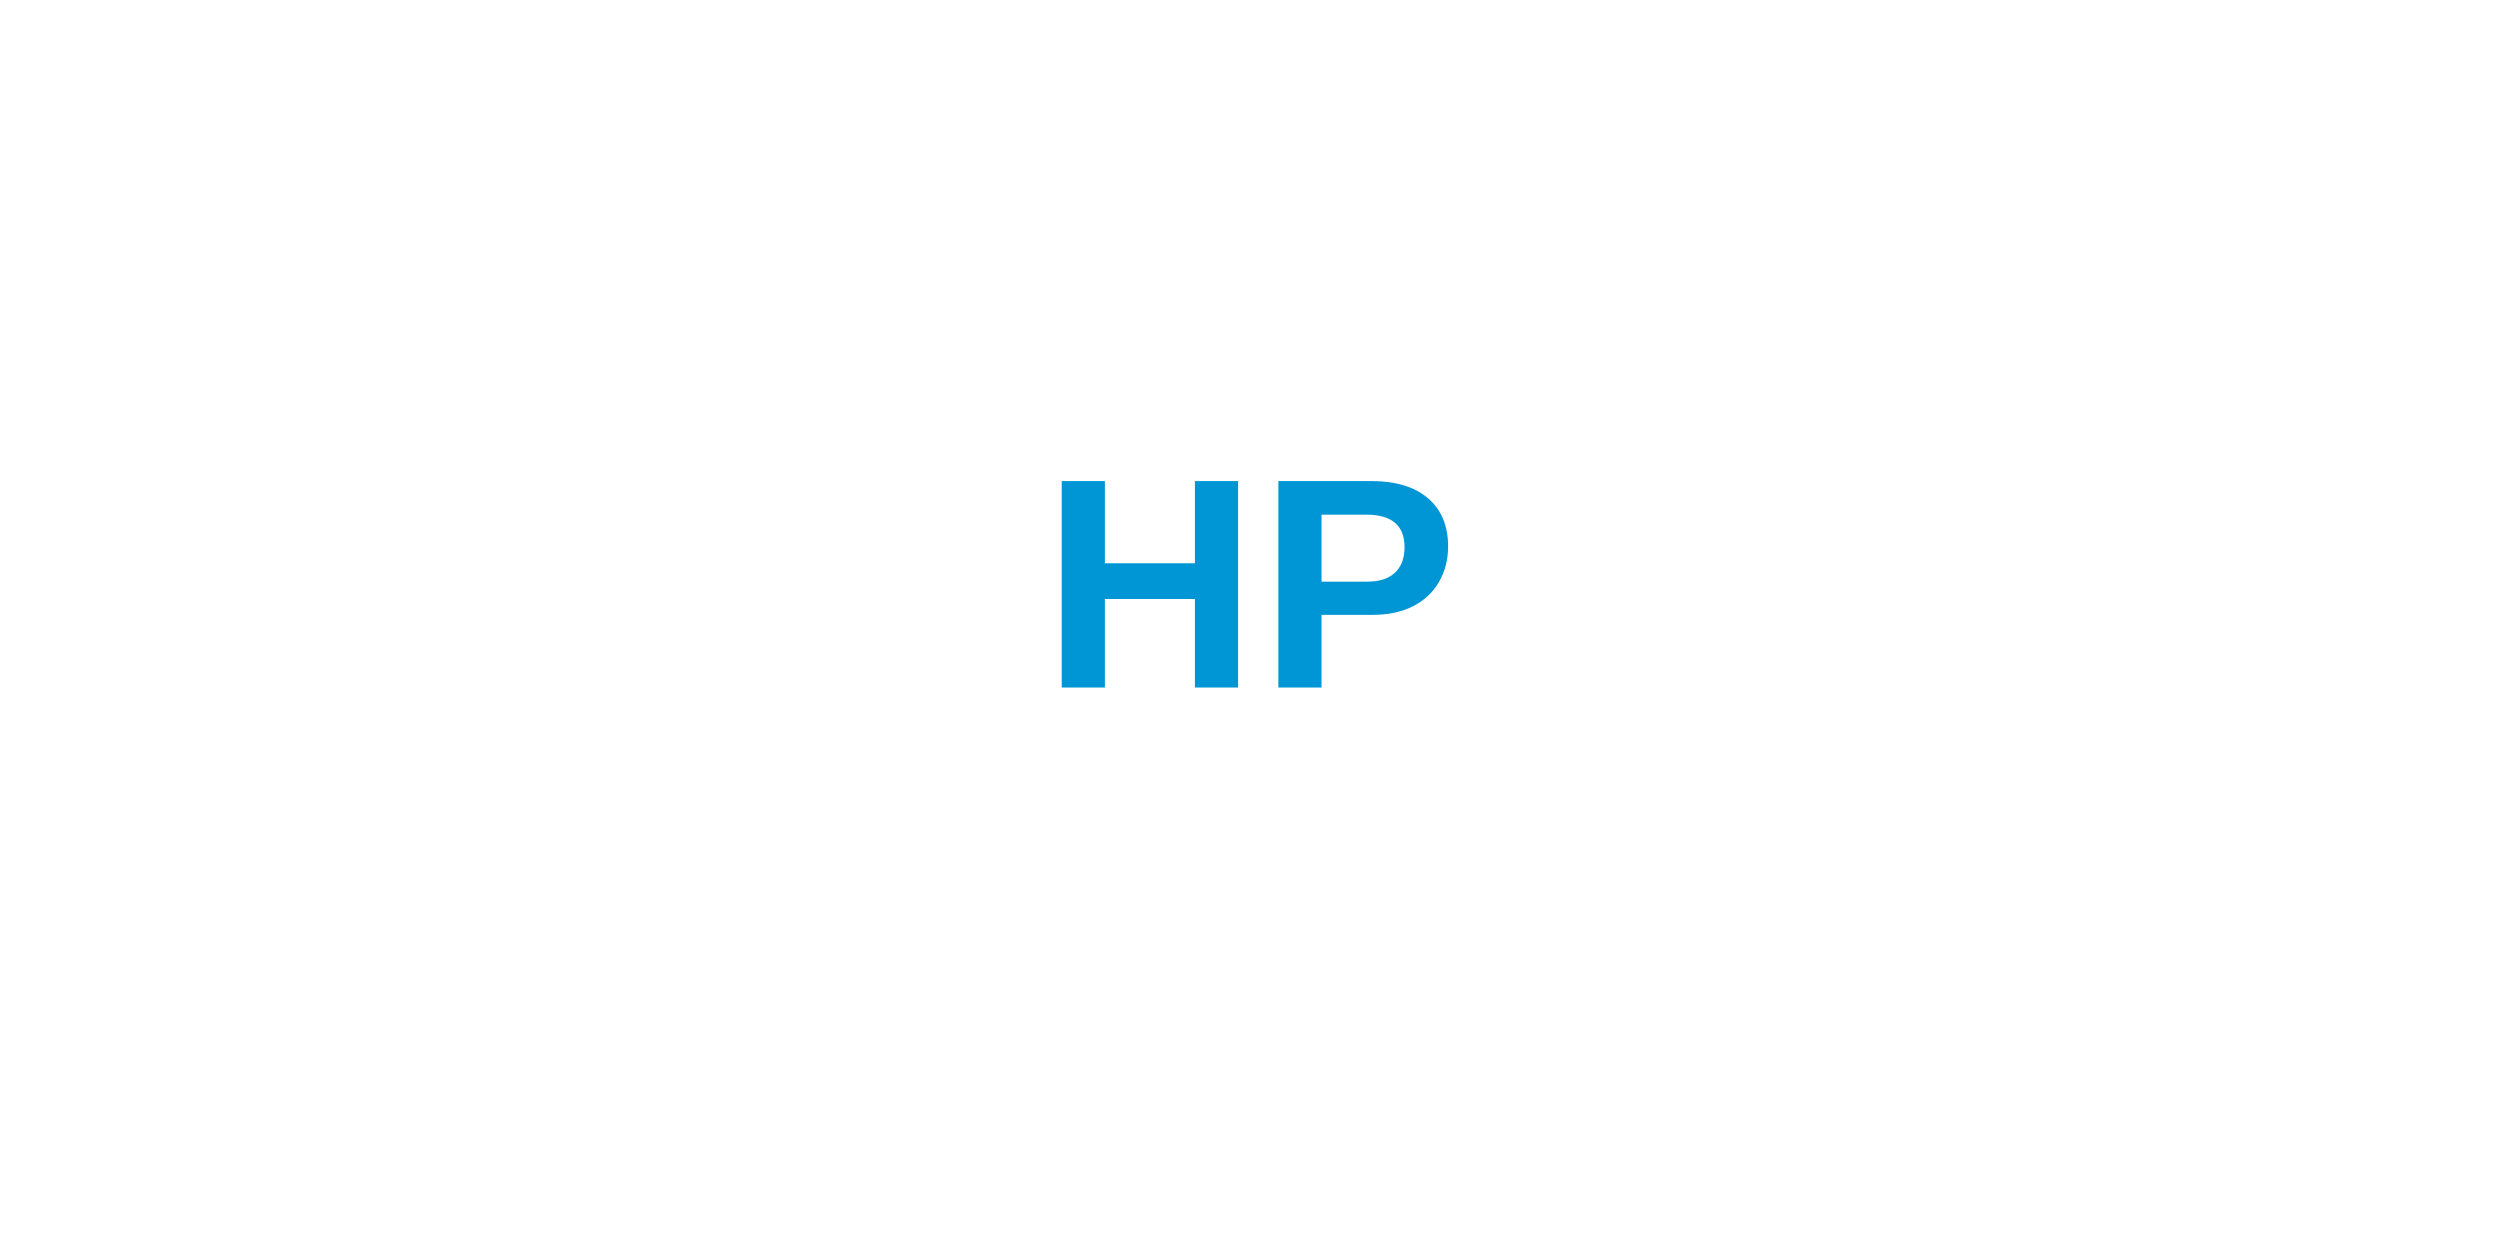
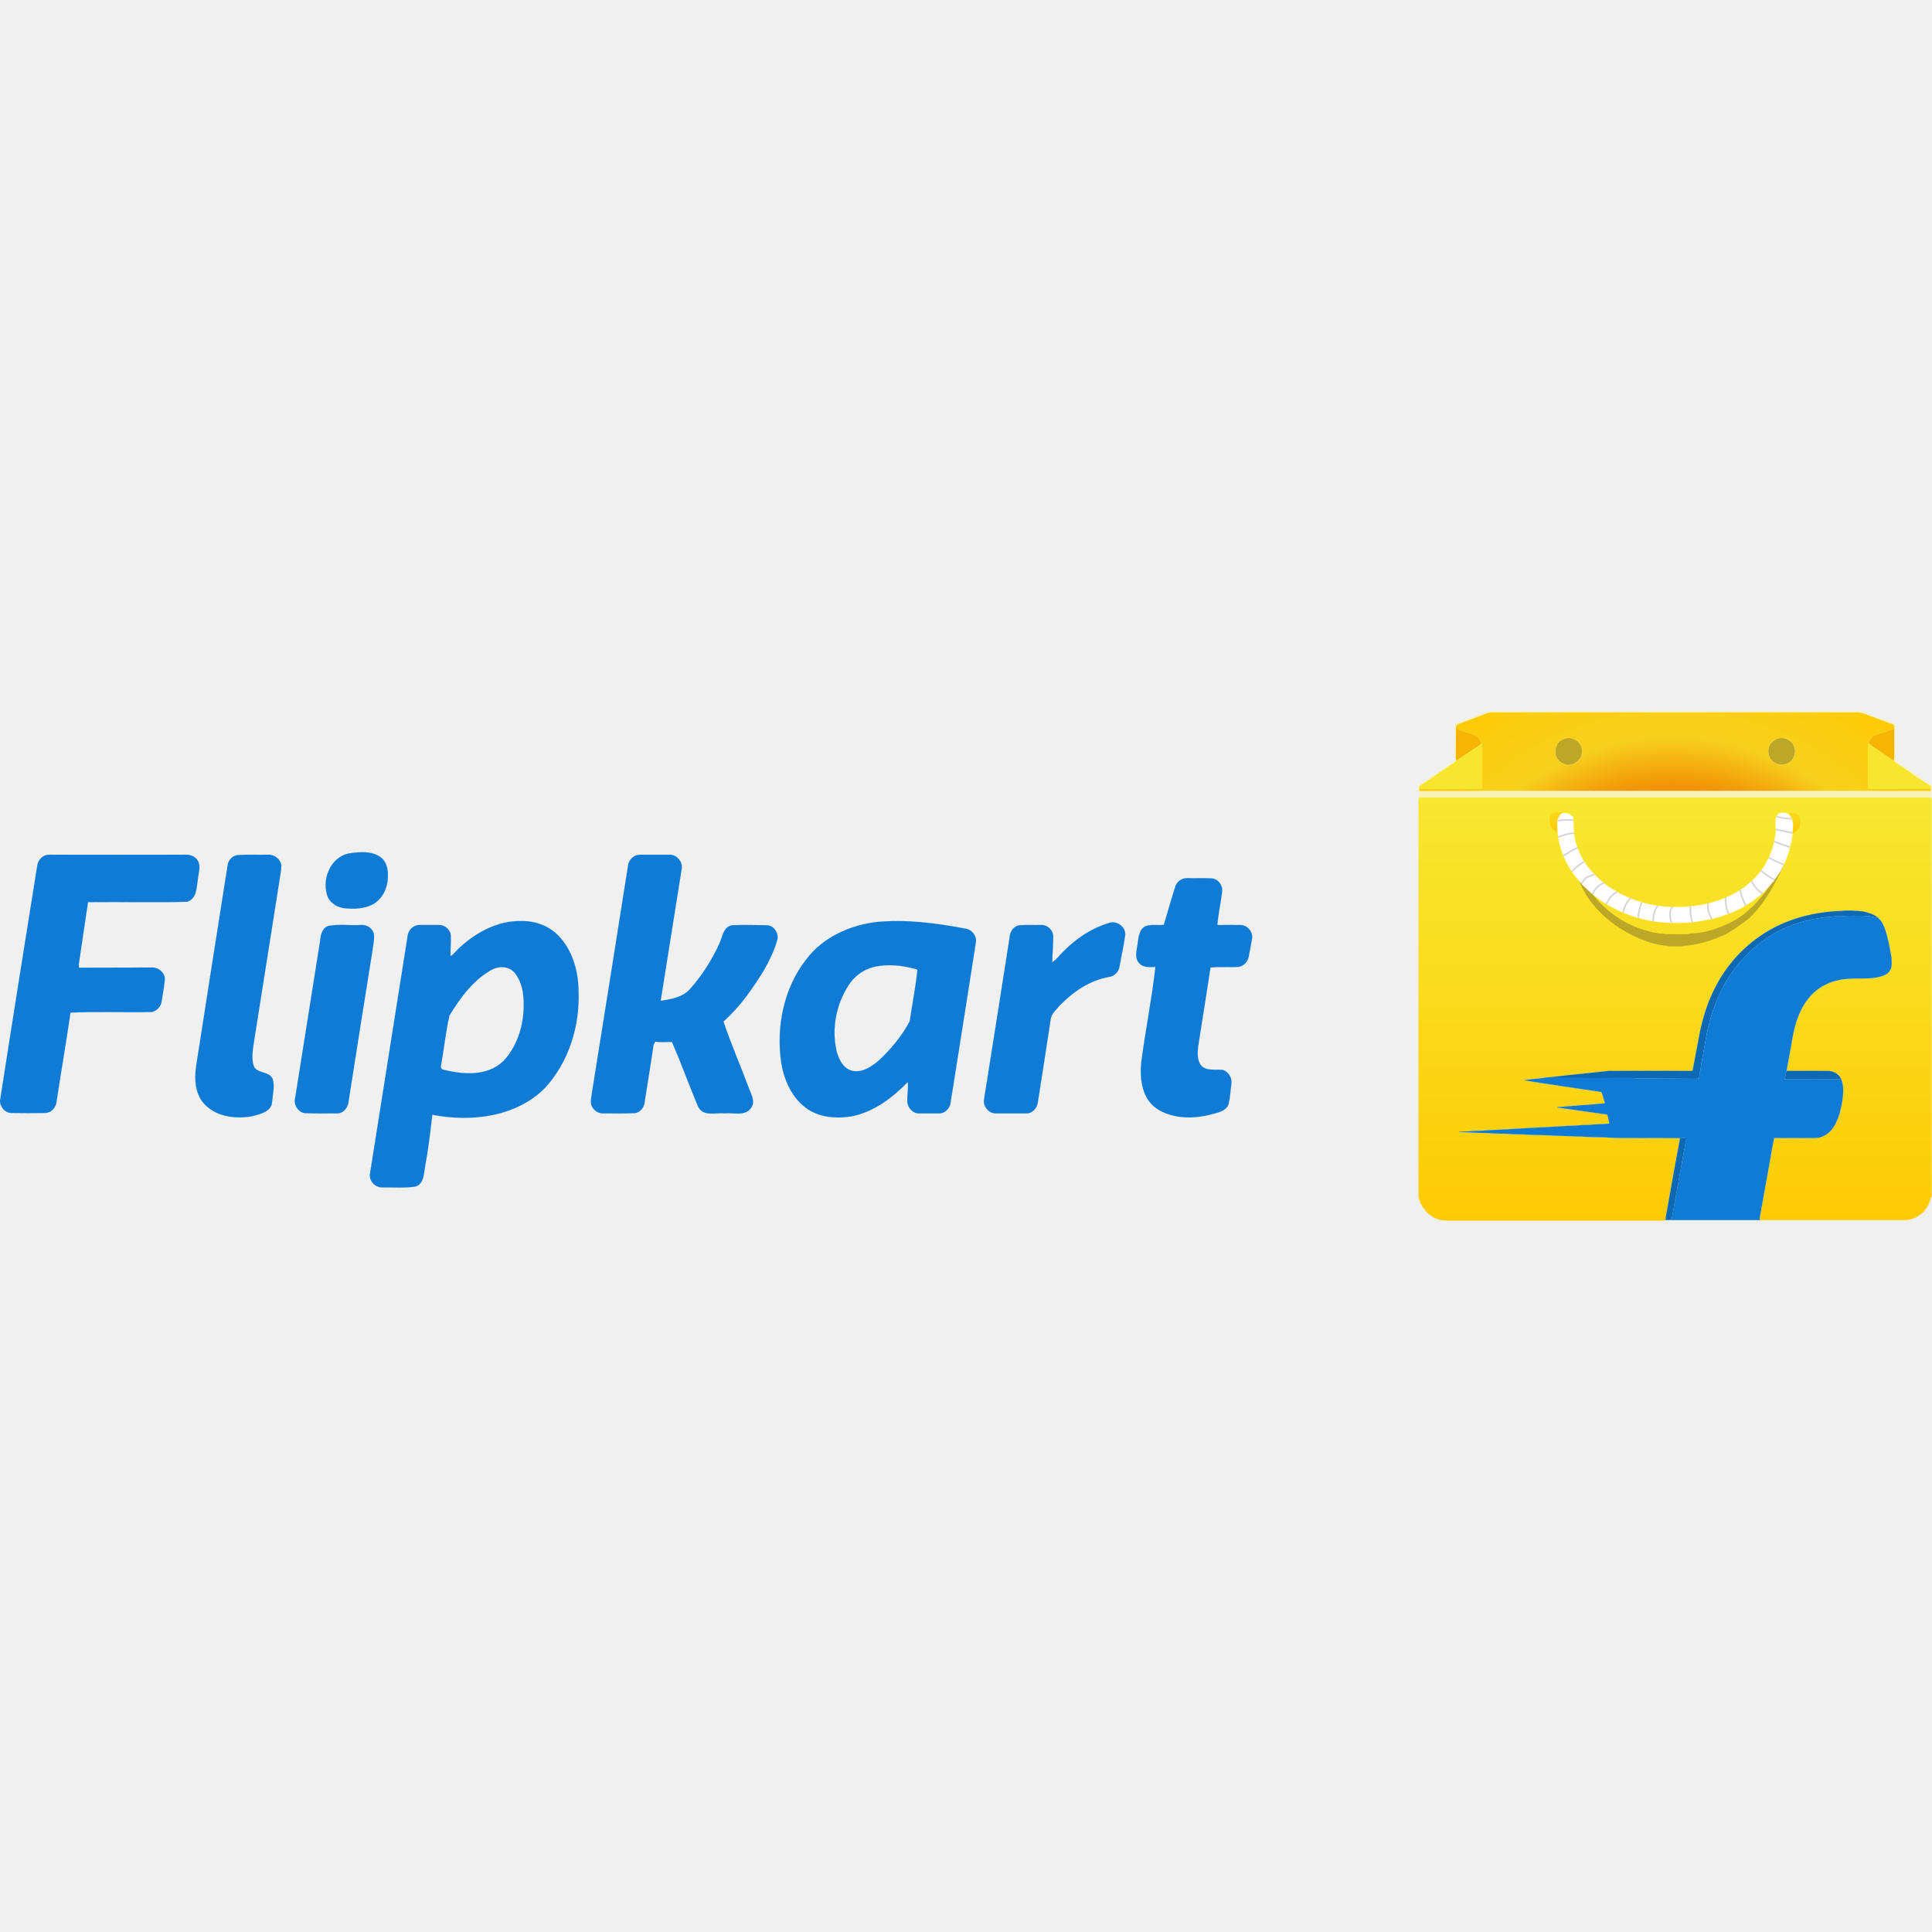
- <svg xmlns="http://www.w3.org/2000/svg" width="200" height="100" viewBox="0 0 200 100">
-   <rect width="200" height="100" fill="white" />
-   <text x="100" y="55" text-anchor="middle" font-family="Arial, sans-serif" font-size="24" font-weight="bold" fill="#0096D6">HP</text>
+ <svg xmlns="http://www.w3.org/2000/svg" xmlns:xlink="http://www.w3.org/1999/xlink" width="800px" height="800px" viewBox="-1925.465 -940.928 2683.286 2683.286">
+   <linearGradient id="a" gradientUnits="userSpaceOnUse" x1="400.91" y1="539.855" x2="400.91" y2="-47.91" gradientTransform="matrix(1 0 0 -1 .14 706.454)">
+     <stop offset="0" stop-color="#f7e830" />
+     <stop offset="1" stop-color="#fdcb06" />
+   </linearGradient>
+   <path fill="url(#a)" stroke="#FCD109" stroke-width=".094" d="M757.3 169.6c-.3-1-.602-2-1-3-236.9.1-473.7 0-710.5.1-.6.7-1 1.4-1.1 2.3 0 183.7 0 367.299-.102 551 1.5 9.799 6.9 18.699 14.102 25.4.3.1 1 .197 1.3.299 3.7 3.898 9 5.801 14 7.6 3.7-.199 7.3 1.4 11 1h294c2.8-.1 5.698.4 8.398-.699.102-.398.2-1.1.3-1.5.102-.5.2-1.6.301-2.199 6.301-35.199 12.399-70.5 19.101-105.699l.6-4.5c-27.199-.102-54.5 0-81.699-.102-6.601-.199-13.399 0-20-.801-11.299-.5-22.699-.1-33.999-1.199-14 0-27.9-1.301-41.9-1.301-11-1.1-22.1-.699-33.2-1.199-7.198-.898-14.6-.5-21.898-.801-11.9-1.299-24-.398-35.9-1.699-12.6.102-25.2-1-37.8-1.301.1-.1.2-.5.2-.6 4.2.1 8.3-.199 12.5-.299 9.3-1.201 18.7-.4 28-1.701 9.7 0 19.3-1.299 29-1.299 8.6-1.201 17.3-.5 25.898-1.701 10.102 0 20-1.299 30.102-1.4 8.3-1.1 16.7-.5 25-1.6 9.7.1 19.3-1.4 29-1.299 9.5-1.102 19.198-.803 28.698-1.803-.898-3.697-1.6-7.398-2.398-11.1-.7-2.299-3.5-1.799-5.3-2.1-21.7-3.102-43.3-6.199-64.9-9.199 1.4-1.102 3.3-.602 4.9-.801 16.8-1.301 33.5-2.801 50.3-4 3.8-.199 7.5-.9 11.3-1-1.7-5.199-2.7-10.9-5-15.699-35.898-5.5-71.8-10.4-107.6-16.301 9.3-1.5 18.7-2.199 28-3.199l.8-.301c29.7-3.102 59.5-6.602 89.2-9.5 37.698-.199 75.3-.102 113 0 1.198-.199 3.3.398 3.5-1.301 3.1-16.199 6.1-32.398 9.198-48.6 4.3-22.498 11.1-44.699 21.6-65.199 16.5-33 42.6-61 74.398-79.599 29.7-17.4 64.102-25.8 98.302-27.4 11.1-1 22.3-.7 33.3.7 7.2 1.7 14.6 3.7 20.3 8.6 4.7 3.8 7.5 9.4 9.6 15 4.602 13.3 7.2 27.1 9.4 41 .1 5.6 1.1 11.9-1.9 17-2.8 5-8.398 7.4-13.699 8.9-19.301 5-39.5.299-58.801 5-15.898 3.4-30.699 12.199-40.8 24.9-11.899 14.799-18.2 33.197-21.7 51.6-2.699 16.4-6.1 32.799-8.8 49.299 19 .102 38.101-.1 57.2.102 7.6 0 15.4 4.199 18.5 11.398 4 9.201 3.1 19.602 1.8 29.301-1.6 10.9-4.2 21.699-9.1 31.699-4.102 8.5-10.9 16.301-20.2 19.301-4.8 1.9-10 1.5-15.1 1.5-16.802 0-33.602.199-50.4 0-2.7 12.301-4.5 24.9-6.9 37.4-4.398 24.299-8.699 48.699-13.1 73.1-.1.801-.2 2.5-.2 3.4 7.9.4 15.8 0 23.7.199 58.6 0 117.3-.102 176 0 6.3.201 12.7-1.299 18.2-4.4 3.3-1.199 5.3-4.1 8.2-5.699 2.8-1.6 3.6-4.898 6-7 2.6-4.6 5.3-9.398 5.5-14.801.3 0 1.1-.1 1.5-.199C757.198 537.6 757.5 353.6 757.3 169.6z" />
+   <path fill="#F8F3B5" stroke="#F8F3B5" stroke-width=".094" d="M137.9 48.6c8.5-2.7 17.4-.9 26.102-1.5 163.3.1 326.6 0 489.898 0 9.7-.4 18.2 5.1 27.2 7.9 7.2 2.9 14.7 5.2 21.9 8.3 1.5.6 2.6 1.9 3.698 3-.1 13.2 0 26.5 0 39.8.102 3.5-.5 7.1.7 10.5 2.102.3 3.2 1.9 4.602 3.2 6.6 3 12.198 7.9 18.198 11.9 9 6.4 18.602 12 27.4 18.6.399 2.6.1 5.3-.7 7.7-.898 2.8-.3 5.8-.6 8.6-236.9.1-473.7 0-710.5.1-.5-3.3.4-6.6-1-9.7-.2-2.6-1.1-6 1.4-7.8 10-7 20.6-13.3 30.398-20.7 6.102-3.9 12-7.9 17.9-11.9 1.2-2 .8-4.5.8-6.7 0-14.5 0-29 .1-43.5 3.4-4.4 9.302-4.9 14-7.1 9.504-3.6 19.104-7.1 28.504-10.7m.6 1.7c-12.8 4.9-25.7 9.6-38.5 14.5-1.7.3-2.602 1.8-3.5 3.1.1.8.2 2.2.2 3-.102 12 0 24-.102 36 .102 3-.3 6 .8 8.7-1.3 1.3-2.698 2.6-4.3 3.6-14.5 9.4-28.5 19.6-43 28.9-2.5 1.5-5.3 3.5-4.5 6.8-.5 1.8.4 3.3 2.3 2.8 31.4-.2 62.7.2 94.102-.3 46.7 0 93.3.1 140 0l.7-.3c2.1.5 4.198.3 6.398.3 84.6 0 169.2.1 253.899 0 26.601.1 53.301 0 80 0 44 0 88.101.4 132.101.2 1.3-.3 1.7-1.2 1.2-2.8-.102-1.6.5-3.8-1.2-4.8-7-3.3-13-8.4-19.7-12.4-2.398-2-5.5-3.1-7.3-5.8-6.9-3.9-13.3-8.7-20.101-13-1.301-.8-2.301-2.1-3.399-3.2.6-2.1.8-4.4.8-6.6-.1-12.7 0-25.4-.1-38.1.3-2 .199-4.3-1.602-5.6-12-4.3-23.898-8.9-35.8-13.3-3.7-1.8-7.8-2.8-11.8-3.4h-511.1c-2.196.1-4.296 1.2-6.496 1.7z" />
+   <path fill="#F7B402" stroke="#F7B402" stroke-width=".094" d="M96.7 70.9c8.8 3.7 18.198 5.8 27.1 9.4 4.8 1.9 6.3 7.1 8.4 11.3-2.102 2.1-4.602 3.8-7.102 5.4-9.2 6.2-18.6 12.2-27.7 18.6-1.1-2.7-.698-5.7-.8-8.7.102-12 .002-24 .102-36zM678.198 80.3c8.9-3.5 18.2-5.9 27.102-9.4.1 12.7 0 25.4.1 38.1 0 2.2-.2 4.5-.8 6.6-7.8-5.4-15.7-10.5-23.5-15.8-3.8-2.8-8-4.9-11.4-8.3 2.1-4.2 3.7-9.3 8.498-11.2z" />
+   <path fill="#BDA727" stroke="#BDA727" stroke-width=".094" d="M249.3 84.4c11-2.6 23.3 7.2 22.4 18.7.1 11.3-11.802 20.5-22.7 17.9-4.4-1.5-8.602-3.8-11.3-7.7-3.5-5.3-4.302-12.4-1.5-18.2 2-5.6 7.4-9.4 13.1-10.7zM534.6 90.7c4.6-5.1 11.9-8 18.7-6.2 5.1 1.5 10.1 4.8 12.3 9.8 4.4 8.6 1 20.2-7.6 24.7-7.602 4.2-17.2 2.2-23-3.9-5.9-6.7-6.302-17.7-.4-24.4z" />
+   <path fill="#F7E62D" stroke="#F7E62D" stroke-width=".094" d="M125.1 97c2.5-1.6 5-3.3 7.102-5.4l.698.7c.7 5.2.2 10.5.4 15.7-.3 15.6.3 31.3-.4 46.9-29.1 0-58.198-.2-87.3 0-.8-3.3 2-5.3 4.5-6.8 14.5-9.3 28.5-19.5 43-28.9 1.602-1 3-2.3 4.3-3.6 9.1-6.4 18.5-12.4 27.7-18.6zM668.698 95c0-1.3.302-2.4 1-3.5 3.4 3.4 7.602 5.5 11.4 8.3 7.8 5.3 15.7 10.4 23.5 15.8 1.1 1.1 2.1 2.4 3.399 3.2 6.801 4.3 13.199 9.1 20.101 13 1.8 2.7 4.899 3.8 7.3 5.8 6.7 4 12.7 9.1 19.7 12.4 1.7 1 1.1 3.2 1.2 4.8-29.102.1-58.102-.1-87.2.1-.5-4-.2-8-.3-11.9.002-16-.198-32-.1-48z" />
+   <radialGradient id="b" cx="397.845" cy="271.776" r="478.08" gradientTransform="matrix(1 0 0 -1 .14 706.454)" gradientUnits="userSpaceOnUse">
+     <stop offset=".596" stop-color="#f29405" />
+     <stop offset=".736" stop-color="#f7d01e" />
+     <stop offset="1" stop-color="#fdcb06" />
+   </radialGradient>
+   <path fill="url(#b)" stroke="#FCD109" stroke-width=".094" d="M756.3 154.8c-29.102.1-58.102-.1-87.2.1-.5-4-.2-8-.3-11.9 0-16-.2-32-.102-48 0-1.3.302-2.4 1-3.5 2.102-4.2 3.7-9.3 8.5-11.2 8.9-3.5 18.2-5.9 27.102-9.4.3-2 .2-4.3-1.602-5.6-12-4.3-23.898-8.9-35.8-13.3-3.7-1.8-7.8-2.8-11.8-3.4h-511.1c-2.2.1-4.3 1.2-6.5 1.7-12.8 4.9-25.7 9.6-38.5 14.5-1.7.3-2.602 1.8-3.5 3.1.1.8.2 2.2.2 3 8.8 3.7 18.198 5.8 27.1 9.4 4.8 1.9 6.3 7.1 8.4 11.3l.698.7c.7 5.2.2 10.5.4 15.7-.3 15.6.3 31.3-.4 46.9-29.1 0-58.198-.2-87.3 0-.5 1.8.4 3.3 2.3 2.8 31.4-.2 62.7.2 94.102-.3 46.7 0 93.3.1 140 0l.7-.3c2.1.5 4.198.3 6.398.3 84.6 0 169.2.1 253.899 0 26.601.1 53.301 0 80 0 44 0 88.101.4 132.101.2 1.304-.3 1.704-1.2 1.204-2.8zM236.2 95.1c2-5.6 7.398-9.4 13.1-10.7 11-2.6 23.3 7.2 22.4 18.7.1 11.3-11.802 20.5-22.7 17.9-4.4-1.5-8.602-3.8-11.3-7.7-3.5-5.3-4.3-12.4-1.5-18.2zm298.4-4.4c4.6-5.1 11.9-8 18.7-6.2 5.1 1.5 10.1 4.8 12.3 9.8 4.4 8.6 1 20.2-7.6 24.7-7.602 4.2-17.2 2.2-23-3.9-5.9-6.7-6.302-17.7-.4-24.4z" />
+   <linearGradient id="c" gradientUnits="userSpaceOnUse" x1="564.459" y1="518.642" x2="564.626" y2="490.809" gradientTransform="matrix(1 0 0 -1 .14 706.454)">
+     <stop offset="0" stop-color="#fada1c" />
+     <stop offset="1" stop-color="#fdcb06" />
+   </linearGradient>
+   <path fill="url(#c)" stroke="#FCD109" stroke-width=".094" d="M560.088 198.746c1.398.3-7.288-8.346-5.588-8.746 1.6.2 7.666-4.509 15-.667 7.332 3.842 5.514 12.833 4.682 16.167-.99 3.968-3.516 6.5-5.516 8.5-1.1.9-3.566 2.3-5.066 2.2.9-4.9-2-5.7-2.2-10.7l-1.312-6.754z" />
+   <linearGradient id="d" gradientUnits="userSpaceOnUse" x1="2320.231" y1="519.975" x2="2320.398" y2="492.142" gradientTransform="rotate(180 1278.723 353.227)">
+     <stop offset="0" stop-color="#fada1c" />
+     <stop offset="1" stop-color="#fdcb06" />
+   </linearGradient>
+   <path fill="url(#d)" stroke="#FCD109" stroke-width=".094" d="M240.416 204.167c-.2 5-3.102 5.8-2.2 10.7-1.5.1-3.968-1.3-5.067-2.2-2-2-4.523-4.532-5.515-8.5-.832-3.333-2.651-12.324 4.682-16.167s13.4.866 15 .667c1.7.4-6.986 9.046-5.588 8.746l-1.312 6.754z" />
+   <path fill="#BDA727" stroke="#BDA727" stroke-width=".094" d="M546.996 262.806c1.504-1.306 2.504-1.306 4.504-1.306-12 26-26 52-47.049 72.243a70.571 70.571 0 0 1-7.119 5.578c-2.41 1.763-4.772 3.417-7.121 5.102-2.3 1.597-4.586 3.203-6.812 4.878-5.7 3.1-10.7 7.401-17 9.3-11.5 5.5-23.898 9.2-36.398 11.8-4.9.801-9.9 2-14.9 2.1-6.2 1.801-12.8.5-19.1.9-3.5.6-6.602-1.4-10-1-2.95-.417-5.893-.917-8.818-1.501a144.087 144.087 0 0 1-8.841-2.099C322.5 354.5 277.5 319.5 264.39 272.165a53.171 53.171 0 0 1-.89-9.665c1.399 2.8 2.85 5.58 4.351 8.334C286.5 311.5 323.5 343.5 367.212 353.149c3.548 1.618 7.388 1.051 10.789 2.451 3.1 0 6.1-.1 9.1.9 10.3.199 20.6.1 30.9.1 1.398.1 2.698-.6 4.1-.9 17.166-.582 33.986-5.264 49.647-12.364 3.134-1.42 6.22-2.937 9.253-4.537a101.766 101.766 0 0 0 7.768-4.538 104.621 104.621 0 0 0 7.217-5.096C514.5 314.5 530.5 295.5 541.365 273.651c2.068-3.932 3.96-7.573 5.631-10.845z" />
+   <path fill="#0D69B3" stroke="#0D69B3" stroke-width=".094" d="M530.698 351.7c29.7-17.4 64.102-25.8 98.302-27.4 11.1-1 22.3-.7 33.3.7 7.2 1.7 14.6 3.7 20.3 8.6-2.9.2-5.7-1.1-8.6-1.5-8.2-1.6-16.7-1-25-1.2-24.102 0-48.4 1.9-71.7 8.5-12.2 3.7-24.4 8-35.5 14.4-19.2 10.6-36.5 24.6-50.5 41.4-25 28.701-39.7 65.1-46.8 102.201-3.4 19.898-7.302 39.697-10.4 59.697-5 .5-10.1.201-15.1.201-22-.1-44-.201-66-.398-4.7.197-9.302-.9-14-.602-40 .199-80-.1-120-.1l.8-.301c29.7-3.102 59.5-6.602 89.2-9.5 37.698-.199 75.3-.102 113 0 1.198-.199 3.3.398 3.5-1.301 3.1-16.199 6.1-32.398 9.198-48.6C439 474 445.8 451.799 456.3 431.299c16.5-33 42.6-61 74.398-79.599z" />
+   <path fill="#107BD4" stroke="#107BD4" stroke-width=".094" d="M577.3 339.4c23.3-6.6 47.6-8.5 71.7-8.5 8.3.2 16.8-.4 25 1.2 2.898.4 5.698 1.7 8.6 1.5 4.7 3.8 7.5 9.4 9.6 15 4.602 13.3 7.2 27.1 9.4 41 .1 5.6 1.1 11.9-1.9 17-2.8 5-8.398 7.4-13.699 8.9-19.301 5-39.5.299-58.801 5-15.898 3.4-30.699 12.199-40.8 24.9-11.899 14.799-18.2 33.197-21.7 51.6-2.699 16.4-6.1 32.799-8.8 49.299-1.2 3.701-1.899 7.701-2.6 11.602 18.898.301 37.8 0 56.7.199 7.198-.199 14.398.199 21.6-.301 4 9.201 3.1 19.602 1.8 29.301-1.6 10.9-4.2 21.699-9.1 31.699-4.102 8.5-10.9 16.301-20.2 19.301-4.8 1.9-10 1.5-15.1 1.5-16.802 0-33.602.199-50.4 0-2.7 12.301-4.5 24.9-6.9 37.4-4.398 24.299-8.699 48.699-13.1 73.1-.1.801-.2 2.5-.2 3.4v.1c-43.7 0-87.3.102-131 0 .101-.398.2-1.1.3-1.5.102-.5.2-1.6.301-2.199.101.801.199 2.301.301 3 2.699.301 7.6 1.699 8.3-2.199 6.8-36.801 13.1-73.801 20.1-110.602-2.699-.6-5.5-.6-8.3-.1-.398 1.4-.8 2.799-1.3 4.199l.6-4.5c-27.198-.102-54.5 0-81.698-.102-6.602-.197-13.4 0-20-.799-11.3-.5-22.7-.1-34-1.201-14 0-27.9-1.299-41.9-1.299-11-1.1-22.1-.701-33.2-1.201-7.198-.898-14.6-.5-21.898-.799-11.9-1.301-24-.398-35.9-1.701-12.6.102-25.2-1-37.8-1.299.1-.1.2-.5.2-.6 4.2.1 8.3-.201 12.5-.301 9.3-1.199 18.7-.4 28-1.699 9.7 0 19.3-1.301 29-1.301 8.6-1.199 17.3-.5 25.898-1.699 10.102 0 20-1.301 30.102-1.4 8.3-1.1 16.7-.5 25-1.6 9.7.1 19.3-1.4 29-1.301 9.5-1.102 19.198-.801 28.698-1.801-.898-3.699-1.6-7.398-2.398-11.1-.7-2.301-3.5-1.801-5.3-2.1-21.7-3.102-43.3-6.201-64.9-9.201 1.4-1.102 3.3-.602 4.9-.799 16.8-1.303 33.5-2.803 50.3-4 3.8-.201 7.5-.9 11.3-1-1.7-5.201-2.7-10.9-5-15.701-35.898-5.5-71.8-10.4-107.6-16.299 9.3-1.5 18.7-2.201 28-3.201 40 0 80 .301 120 .1 4.698-.299 9.3.801 14 .602 22 .199 44 .301 66 .398 5 0 10.1.301 15.1-.199 3.1-20 7-39.801 10.4-59.699 7.1-37.102 21.8-73.5 46.8-102.199 14-16.801 31.3-30.801 50.5-41.401C552.9 347.4 565.1 343.1 577.3 339.4z" />
+   <path fill="#0D69B3" stroke="#0D69B3" stroke-width=".094" d="M555.9 546.299c19 .102 38.102-.1 57.2.102 7.6 0 15.4 4.199 18.5 11.398-7.2.5-14.4.102-21.6.301-18.9-.199-37.802.102-56.7-.199.7-3.901 1.398-7.901 2.6-11.602zM408.4 640c2.8-.5 5.602-.5 8.3.1-7 36.801-13.3 73.801-20.1 110.602-.7 3.898-5.601 2.5-8.3 2.199-.102-.699-.2-2.199-.3-3 6.3-35.199 12.398-70.5 19.1-105.699.5-1.403.9-2.801 1.3-4.202z" />
+   <path fill="#FFF" stroke="#FFF" stroke-width=".094" d="M564.646 201.546c-.8-1.5-.899-3.3-.899-5l-.801.1c-1.199-4.4-4.898-8.6-9.699-8.8-3.601-.3-8.101-.2-10.199 3.2-4 5.4-2.102 12.3-2.301 18.4 0 .4.101 1.1.101 1.5 0 4.1-.5 8.1-1.2 12.1-.6 1.2-.899 2.5-.899 3.9-1.699 9.4-5.101 18.7-9.699 27.2-.9 1.2-1.602 2.5-1.9 3.9-3 5.2-6.6 10-10.3 14.8-.601.5-1.101 1.1-1.601 1.7-2.601 3.2-5.399 5.9-8.301 8.7-.699.4-1.199.9-1.8 1.3-3.399 3.3-7.2 6.4-11.3 8.9-.5.3-1 .7-1.601 1.1-25.601 16.9-56.699 23.9-87 24.2-25.699.8-51.601-4.7-74.801-15.8-.398-.2-1.398-.6-1.8-.8-3.899-2.1-7.899-3.9-11.5-6.5-.8-.4-1.6-.9-2.5-1.3-3.7-2.2-7.2-4.6-10.5-7.4-1.1-1-2.3-1.8-3.5-2.7-3.6-2.9-7.3-6-10.398-9.5-.8-.9-1.602-1.7-2.4-2.5-10.898-11.3-19.398-25.1-23.898-40.1-4.302-11.9-3.7-24.9-4.2-37.4-3.602-5.5-11.2-8.6-17.2-5.2-2.5 1.8-2.8 5.1-4.7 7.4-3.1 33 11 65.9 33.5 89.7 0 .8.4 1.3 1.102 1.6 4 3.7 7.898 7.5 11.898 11.1.7.7 1.5 1.4 2.4 2 4 3.3 8.3 6.3 12.5 9.4.8.6 1.6 1.1 2.5 1.6 5.5 3.2 10.698 7 16.6 9.2.4.3 1.1.8 1.5 1 19 9.1 39.5 15.3 60.5 17.3 2.3 0 4.6.2 6.9.7 10 .6 20 .3 30 .1 30.898-2.7 62.8-10.2 88.6-28.4l.3.4c.8-.7 1.5-1.3 2.3-1.9 4.102-3 8.102-6.2 12.102-9.5.898-.7 1.898-1.5 2.8-2.4 4.399-4.8 9.5-9.2 13.2-14.7l.6.3c.3-.5.8-1.5 1.102-2 3.398-4.6 6.5-9.4 9.5-14.2.198-.3.698-.8.898-1.1l-.398-.4c.3-.4 1-1.2 1.3-1.6 5.5-11.2 10.398-22.9 12.1-35.3.7-.3 1.101-.9 1.101-1.6.101-4 1.5-7.8 1.101-11.8.889-4.9.99-9.9.79-14.9z" />
+   <defs>
+     <path id="e" d="M564.646 201.546c-.8-1.5-.899-3.3-.899-5l-.801.1c-1.199-4.4-4.898-8.6-9.699-8.8-3.601-.3-8.101-.2-10.199 3.2-4 5.4-2.102 12.3-2.301 18.4 0 .4.101 1.1.101 1.5 0 4.1-.5 8.1-1.2 12.1-.6 1.2-.899 2.5-.899 3.9-1.699 9.4-5.101 18.7-9.699 27.2-.9 1.2-1.602 2.5-1.9 3.9-3 5.2-6.6 10-10.3 14.8-.601.5-1.101 1.1-1.601 1.7-2.601 3.2-5.399 5.9-8.301 8.7-.699.4-1.199.9-1.8 1.3-3.399 3.3-7.2 6.4-11.3 8.9-.5.3-1 .7-1.601 1.1-25.601 16.9-56.699 23.9-87 24.2-25.699.8-51.601-4.7-74.801-15.8-.398-.2-1.398-.6-1.8-.8-3.899-2.1-7.899-3.9-11.5-6.5-.8-.4-1.6-.9-2.5-1.3-3.7-2.2-7.2-4.6-10.5-7.4-1.1-1-2.3-1.8-3.5-2.7-3.6-2.9-7.3-6-10.398-9.5-.8-.9-1.602-1.7-2.4-2.5-10.898-11.3-19.398-25.1-23.898-40.1-4.302-11.9-3.7-24.9-4.2-37.4-3.602-5.5-11.2-8.6-17.2-5.2-2.5 1.8-2.8 5.1-4.7 7.4-3.1 33 11 65.9 33.5 89.7 0 .8.4 1.3 1.102 1.6 4 3.7 7.898 7.5 11.898 11.1.7.7 1.5 1.4 2.4 2 4 3.3 8.3 6.3 12.5 9.4.8.6 1.6 1.1 2.5 1.6 5.5 3.2 10.698 7 16.6 9.2.4.3 1.1.8 1.5 1 19 9.1 39.5 15.3 60.5 17.3 2.3 0 4.6.2 6.9.7 10 .6 20 .3 30 .1 30.898-2.7 62.8-10.2 88.6-28.4l.3.4c.8-.7 1.5-1.3 2.3-1.9 4.102-3 8.102-6.2 12.102-9.5.898-.7 1.898-1.5 2.8-2.4 4.399-4.8 9.5-9.2 13.2-14.7l.6.3c.3-.5.8-1.5 1.102-2 3.398-4.6 6.5-9.4 9.5-14.2.198-.3.698-.8.898-1.1l-.398-.4c.3-.4 1-1.2 1.3-1.6 5.5-11.2 10.398-22.9 12.1-35.3.7-.3 1.101-.9 1.101-1.6.101-4 1.5-7.8 1.101-11.8.889-4.9.99-9.9.79-14.9z" />
+   </defs>
+   <clipPath id="f">
+     <use xlink:href="#e" overflow="visible" />
+   </clipPath>
+   <g clip-path="url(#f)" fill="none" stroke="#D1D1D1" stroke-width="2">
+     <path d="M230.167 198.168c8.106 2.543 26.729-3.855 32 2M234.834 222.834c7.768-2.703 24.425-9.103 31.333-5.333M242.834 247.501c3.755 1.216 11.157-5.381 14.834-7.314 5.47-2.877 11.082-5.082 17.166-6.019M254.834 273.501c3.873-5.504 8.509-10.075 14.104-13.985 5.546-3.874 20.718-14.225 27.229-10.682M266.167 292.168c4.396-3.495 6.186-9.677 10.802-13.349 5.584-4.442 14.139-5.239 19.865-7.985M285 306c1.315-9.668 11.132-21.335 20.5-20.5M299.5 319.501c4.95-.496 9.138-11.576 12.485-15.331 5.016-5.625 10.212-7.355 16.847-9.336M328.166 331.501c-.32-6.996 6.909-27.055 15.334-26M349.5 338.168c-.351-8.268 3.924-33.137 14-34M371.5 351.501c-1.911-11.562-1.787-28.288 7.332-36.667M398.834 354.168c-1.017-9.638-10.594-29.121 0-36.667M428.166 347.501c-4.572-5.301-7.23-26.211-5.334-32M456.166 342.834c-3.526-6.403-7.896-12.416-9.232-19.849-.798-4.442.601-10.77-.102-14.151M479.5 332.834c-7.649-5.003-9.772-23.391-7.334-31.333M502.166 322.834c-5.44-11.671-11.241-20.72-11.334-34M524.166 301.501c-8.454-5.687-19.242-16.025-18-27.333M547.5 283.501c-12.845-2.846-28.26-14.339-36-24.667M558.166 261.501c-9.266-1.987-39.883-13.932-38-26M568.166 238.168c-12.91-4.733-31.692-8.988-42-18M574.832 216.834c-8.132.696-19.782-3.241-28.047-4.667-9.178-1.583-17.688-4.676-26.619-6.667M566.832 196.168c-15.685.939-30.402-4.428-44.666-9.333" />
+   </g>
+   <g fill="#107BD4" stroke="#107BD4" stroke-width=".101">
+     <path d="M-1440.124 244.25c14.493-2.187 31.17-3.554 43.473 5.468 7.655 5.74 10.389 16.129 9.842 25.427.547 15.31-6.561 31.715-20.229 39.645-12.032 6.562-26.521 7.106-39.92 5.74-9.022-1.092-18.044-6.012-22.692-14.215-10.392-23.787 2.459-57.417 29.526-62.065zM-1873.753 261.475c.819-8.203 8.202-15.585 16.677-15.31 63.16 0 126.044.272 188.929 0 6.835-.547 14.218 2.459 17.497 8.474 4.647 8.203.547 17.225 0 25.702-1.912 11.481-1.367 26.794-14.762 31.167-45.934 1.367-91.868 0-137.802.547-4.374 28.98-8.475 57.688-12.851 86.396 0 1.094.275 3.557.275 4.647 33.629-.272 67.258 0 100.887-.272 9.297-.547 19.138 7.385 18.318 17.225-.819 10.117-3.007 19.959-4.373 30.076-1.096 6.834-6.563 13.123-13.672 14.49-37.458.82-75.463-.82-112.917.82-6.017 41.285-13.126 82.568-19.415 123.855-.818 8.203-7.382 15.311-15.584 15.582a1324.8 1324.8 0 0 1-46.752 0c-10.116.275-18.319-10.938-15.586-20.506 16.683-107.719 33.907-215.168 51.131-322.893zM-1595.969 246.709c14.219-1.092 28.708-.272 42.927-.544 8.75-.547 17.499 6.287 18.317 15.31 0 7.107-1.914 14.217-2.733 21.325-11.484 73.275-23.24 146.55-34.725 219.824-1.64 11.756-4.647 24.332-1.092 36.363 4.101 12.029 22.417 6.834 26.793 19.41 2.734 10.117-.275 20.779-1.095 31.17-.819 13.67-16.404 16.676-27.065 19.688-23.239 4.373-51.403 1.092-68.081-18.049-12.03-13.941-12.851-33.629-10.388-51.125 14.49-92.959 28.98-185.918 43.746-279.153.821-6.836 6.288-13.124 13.396-14.219zM-1053.248 261.475c.818-8.203 8.202-15.31 16.404-15.31h41.559c10.389-.275 18.867 10.936 16.405 20.777-9.569 60.698-19.411 121.396-28.98 182.09 14.49-2.186 30.896-4.92 41.012-16.676 16.949-19.141 30.896-41.283 41.284-64.523 3.553-9.024 5.468-22.147 17.225-23.788 15.585-.547 31.441-.274 47.026 0 10.664-.274 18.592 11.756 15.038 21.598-4.101 14.494-10.936 27.889-18.044 40.74-15.859 25.701-33.355 51.127-56.324 71.359 10.116 30.348 22.968 59.877 34.177 89.68 3.28 9.842 11.212 21.324 3.828 30.896-8.478 11.482-24.335 5.738-36.091 7.105-12.304-1.367-30.075 4.922-36.911-9.021-12.851-29.803-23.512-60.422-36.638-90.225-7.655.271-15.583.547-23.24-.273-.544 1.094-1.639 3.279-2.187 4.375-4.102 27.34-8.475 54.682-12.851 82.021-1.641 6.562-6.836 12.305-13.943 12.852-14.49.547-29.255.271-44.019.271-6.29 0-12.03-4.1-14.765-9.568-2.734-5.471-1.095-11.756-.271-17.771 16.949-105.537 33.627-211.074 50.306-316.609zM-293.44 291.277c1.915-7.658 9.295-12.851 16.953-12.579 10.937.275 22.146-.272 33.354.275 9.024.272 16.132 9.295 15.037 18.044-1.64 15.585-5.469 31.17-6.561 46.752 10.662 0 21.598-.272 32.262 0 9.57 0 17.5 9.844 15.858 19.138-1.368 8.479-3.282 16.682-4.649 25.154-1.367 7.111-7.38 12.852-14.215 13.945-13.125.82-25.974-.547-38.825.82-5.468 36.635-11.483 73.271-17.225 109.912-.822 8.475-1.367 18.043 3.554 25.426 7.383 9.023 20.231 5.74 30.623 6.836 8.202 2.459 13.396 11.484 12.028 19.688-1.367 9.293-1.64 18.59-3.826 27.611-3.281 10.115-15.038 12.031-24.062 14.49-24.88 6.564-53.588 6.564-75.732-7.928-20.505-13.945-23.788-41.012-21.601-63.979 5.74-44.293 14.766-88.311 19.686-132.877-7.655.272-16.952 1.367-22.692-5.469-6.562-6.834-3.281-16.951-2.188-25.429 1.642-9.022 1.367-20.778 11.211-25.7 7.927-3.009 16.952-.819 25.427-1.914 5.194-17.495 10.115-34.992 15.583-52.216zM-447.917 379.86c17.225-17.225 38.003-31.442 61.79-38.549 10.389-4.649 23.787 4.101 23.515 15.584-1.914 15.038-5.469 29.8-7.93 44.564-1.096 7.383-7.383 13.672-14.766 14.492-26.794 4.646-50.033 20.775-68.625 39.916-4.647 5.744-11.483 11.211-12.303 19.139-5.74 38.277-11.756 76.555-17.771 114.832-.819 8.201-7.931 16.133-16.405 15.586h-41.56c-9.568.547-18.043-9.021-16.95-18.592 12.03-75.736 24.062-151.195 35.817-226.932.547-7.654 6.016-15.036 13.943-15.857 10.117-.547 20.232-.274 30.623-.274 8.202 0 15.856 7.382 15.856 15.859 0 11.756-1.092 23.785-1.366 35.815 6.563-4.098 10.664-10.661 16.132-15.583zM-1469.926 345.137c14.764-3.006 30.075-.545 44.839-1.367 8.477-1.092 17.499 4.375 18.865 12.852 1.096 7.654-1.095 15.037-1.915 22.42-11.208 70.268-22.42 140.533-33.356 210.799-.82 7.932-7.379 15.859-15.857 15.584-14.763 0-29.528.275-44.564-.271-9.297-1.096-16.133-11.756-13.671-20.781 11.757-72.998 22.968-145.727 34.724-218.729.547-7.929 2.734-17.226 10.935-20.507zM-585.17 348.694c-40.739-7.658-82.295-13.126-123.582-9.025-36.91 4.649-74.094 21.328-96.785 51.676-31.443 39.917-42.107 93.507-35 143.269 3.83 23.785 14.218 47.846 33.632 62.609 18.044 13.945 42.378 15.857 64.252 12.303 30.619-6.016 56.593-25.697 77.921-47.572 1.092 9.295-1.095 18.592-.547 27.615.547 8.473 8.202 16.402 16.677 15.855h27.89c8.202 0 15.038-7.652 15.585-15.584 11.756-74.094 23.512-147.916 34.996-221.735 1.638-9.297-5.741-18.319-15.039-19.411zm-76.826 128.775c-10.938 20.506-26.25 39.098-43.475 54.953-9.841 8.203-22.42 16.68-35.814 13.947-13.125-2.734-19.414-16.404-22.42-28.162-6.835-30.621-.547-63.979 16.676-90.498 7.656-12.306 19.959-21.6 34.177-25.429 19.958-4.922 41.013-2.461 60.426 3.007l1.092 1.096c-2.46 23.785-7.109 47.299-10.662 71.086zM-1121.873 436.458c-.275-27.342-7.656-56.049-26.794-76.556-13.123-14.49-32.81-21.872-51.948-21.601-31.717-1.091-61.518 14.494-84.757 35.271-5.197 4.103-8.75 10.118-14.49 13.398 0-9.025.819-18.046.544-27.341.275-8.478-7.655-15.859-15.857-15.859h-27.889c-8.747 0-15.857 7.657-16.404 16.131-17.225 109.365-34.721 218.729-51.947 328.094-2.459 10.115 6.291 20.506 16.68 20.232 15.31-.273 30.895 1.094 45.932-1.096 12.031-3.281 11.756-17.225 13.671-27.34 4.373-24.061 7.383-48.121 10.116-72.455 53.862 10.389 116.473 3.283 156.664-37.457 32.808-35.814 48.118-85.302 46.479-133.421zm-76.555 27.613c-1.639 25.154-10.663 50.582-28.16 68.898-22.692 21.602-57.145 18.592-85.032 11.213-.544-.822-1.367-2.463-1.64-3.281 4.374-23.787 6.562-47.848 12.031-71.361 15.311-25.152 33.901-50.582 60.422-64.524 9.843-4.647 23.24-3.554 30.349 5.469 12.03 15.037 13.124 35.269 12.03 53.586z" />
+   </g>
</svg>
